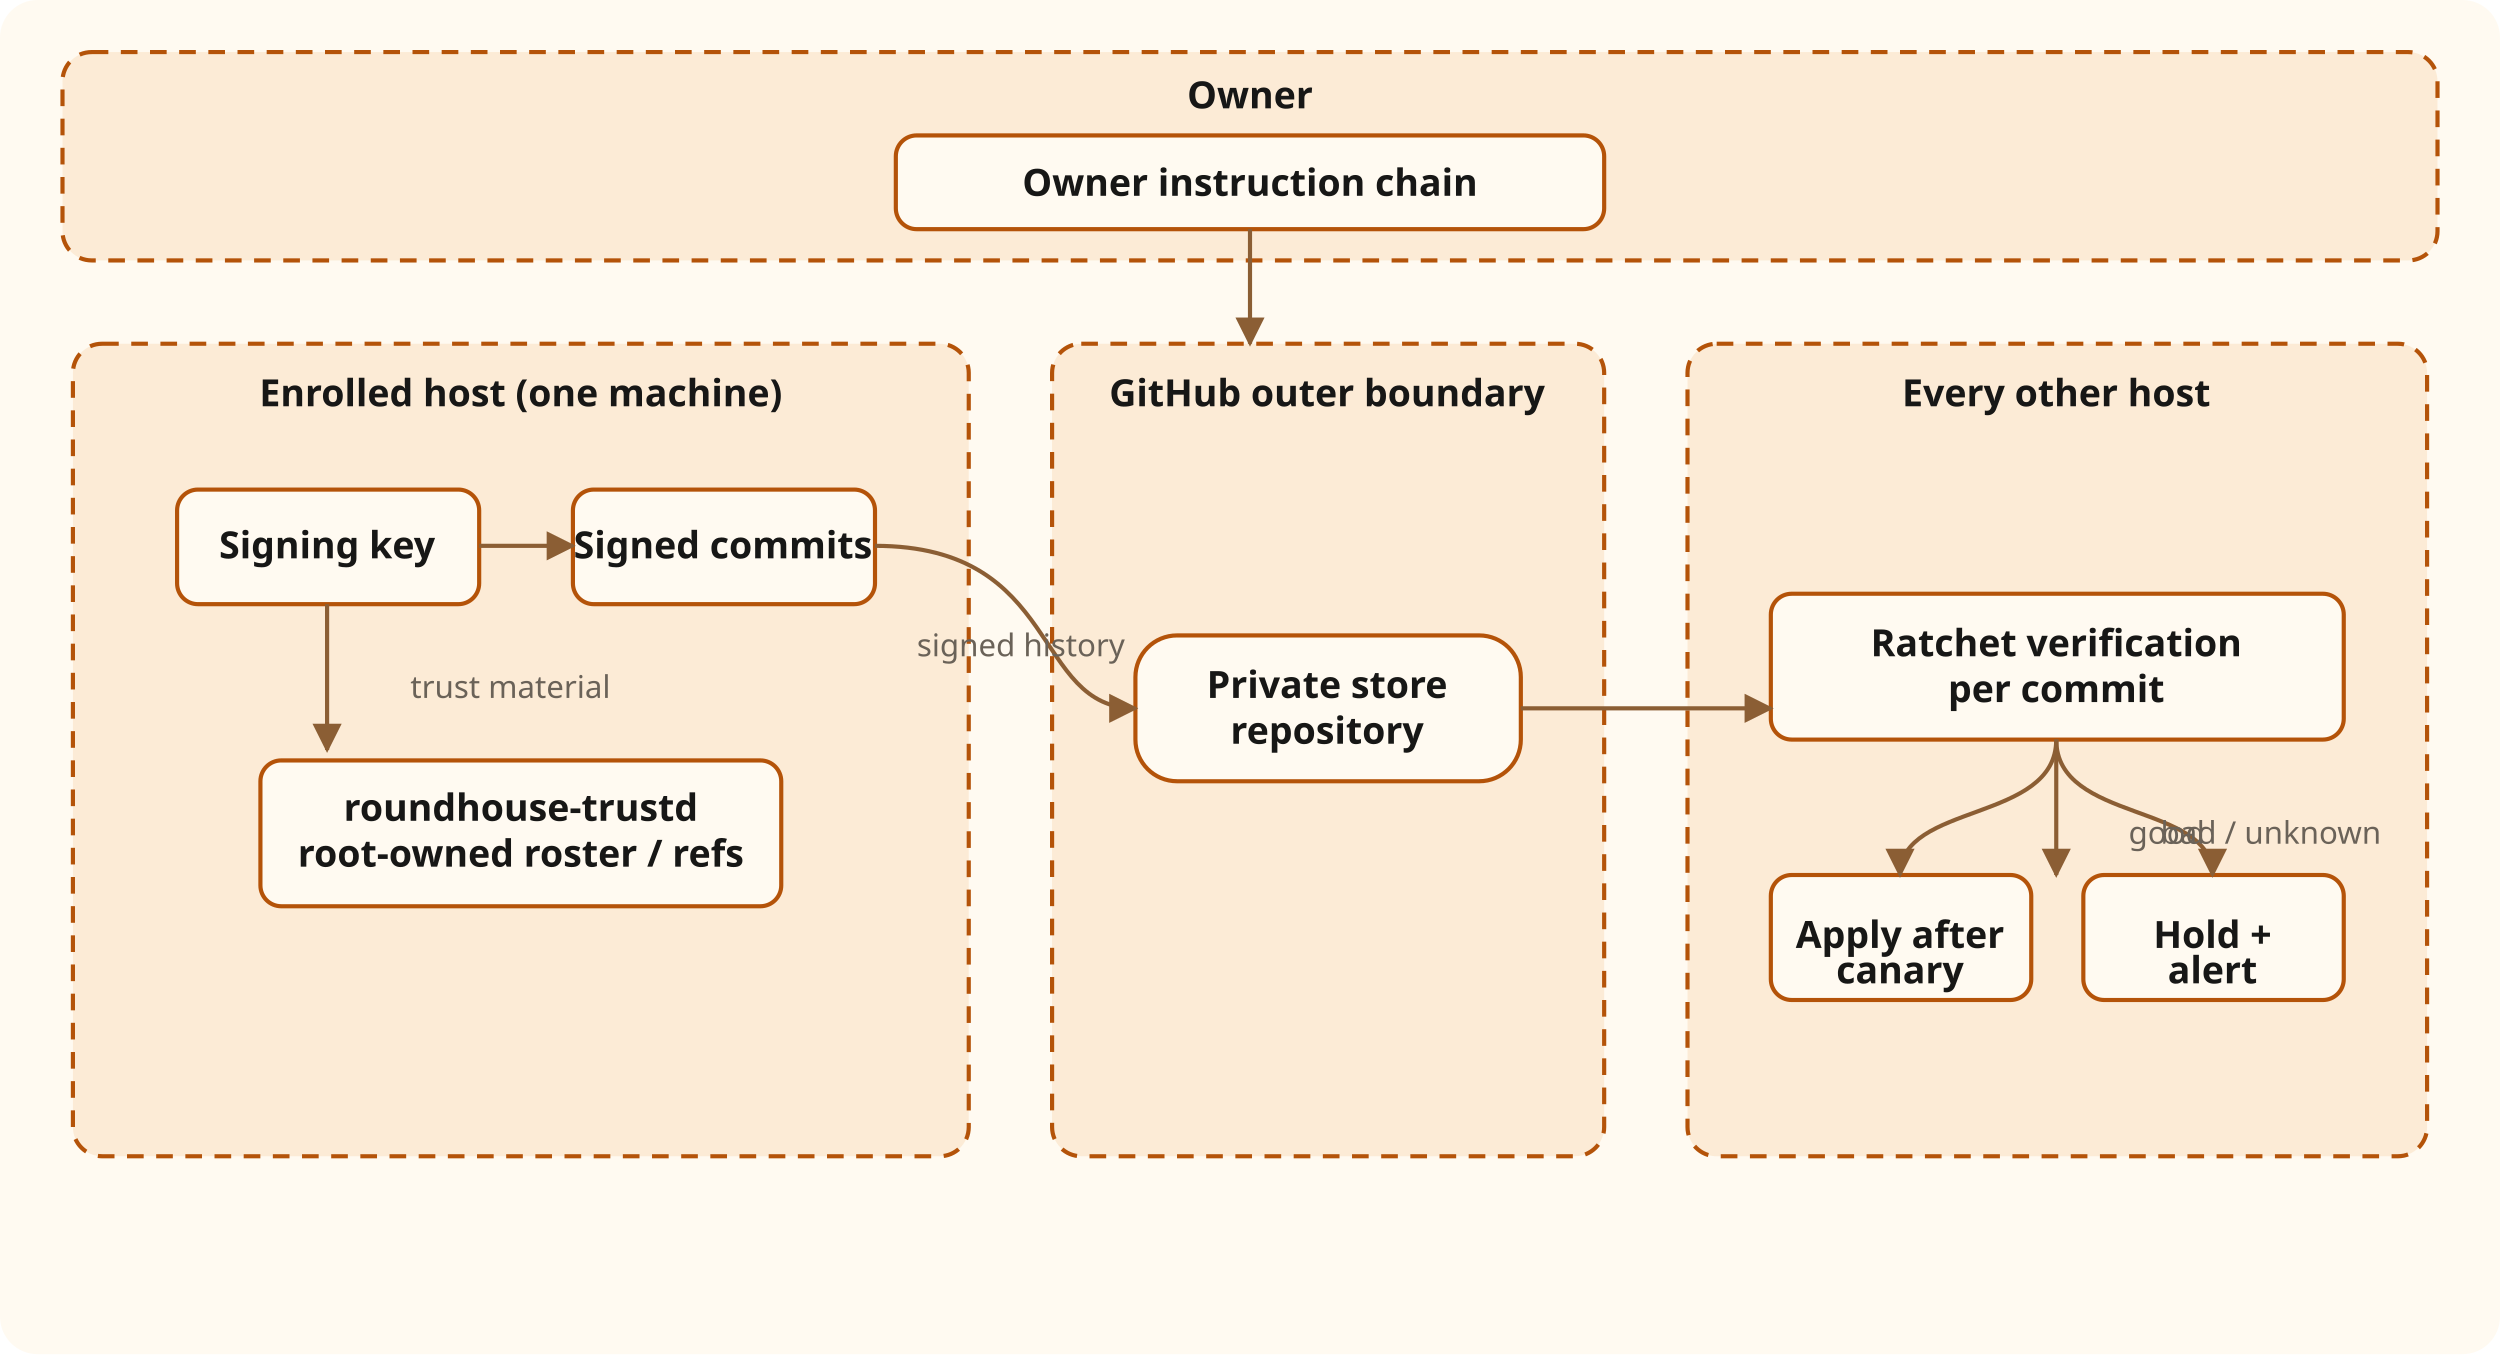
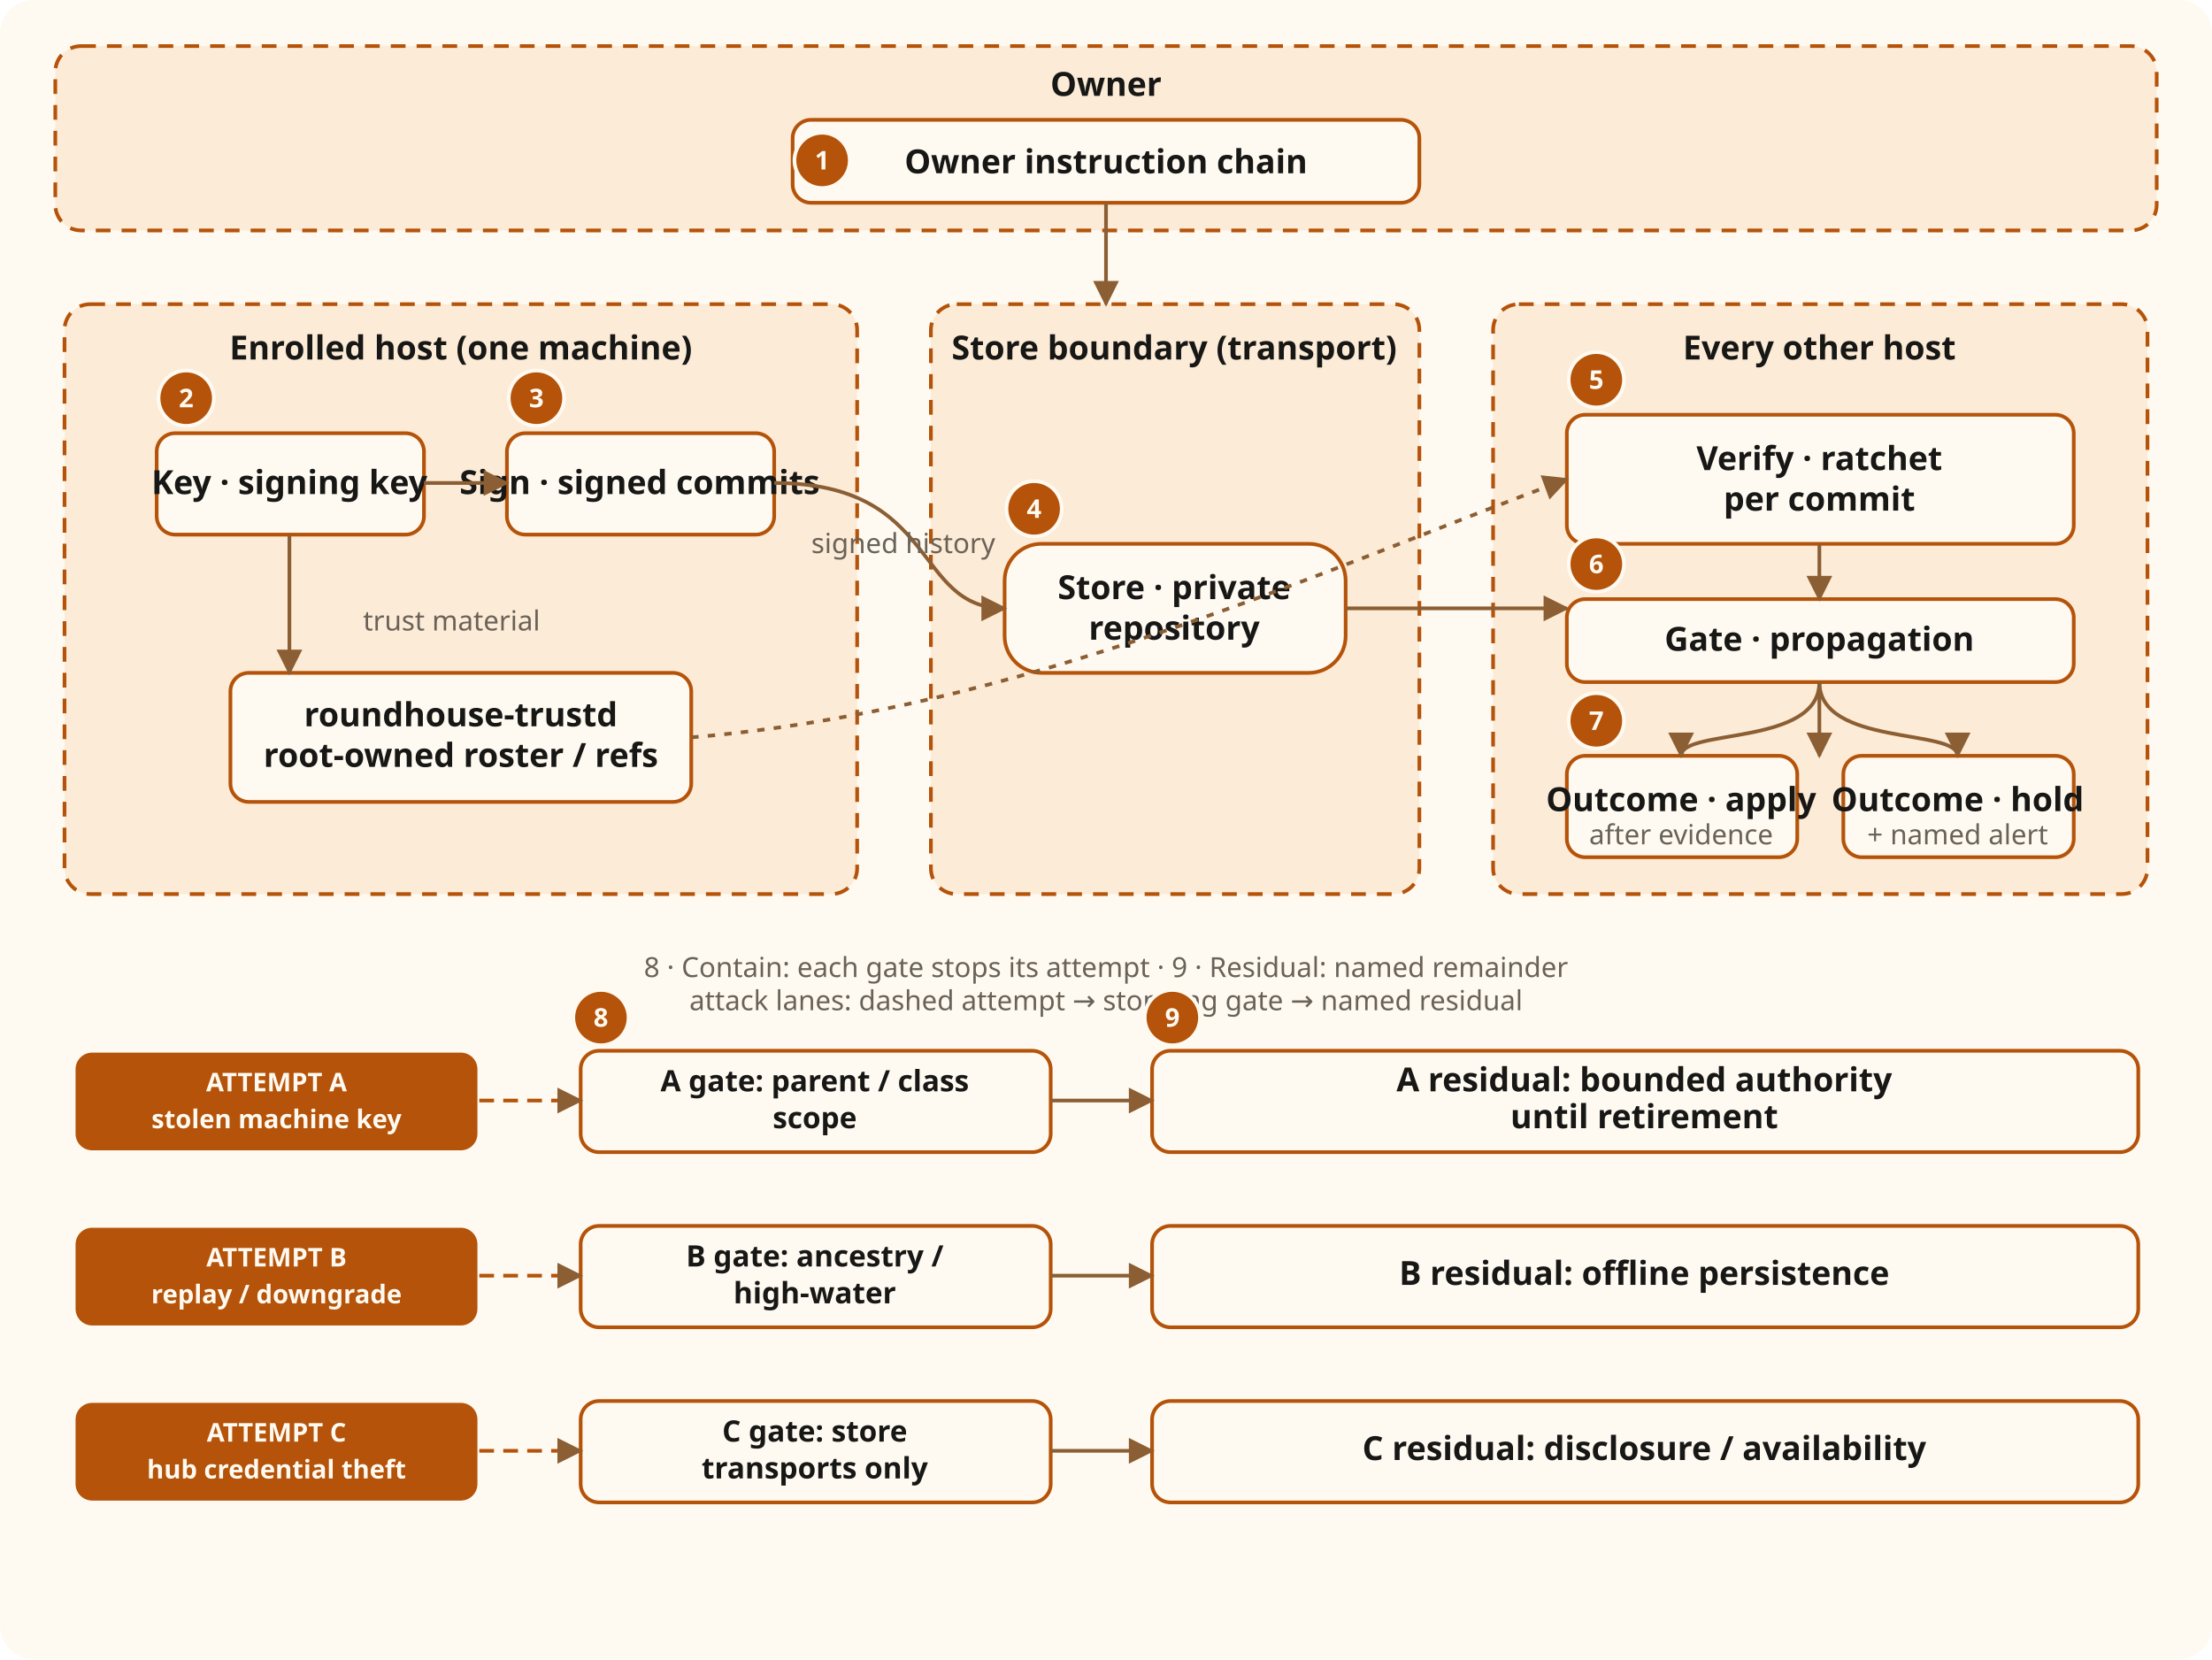
- <svg xmlns="http://www.w3.org/2000/svg" viewBox="0 0 1200 650" role="img" aria-labelledby="title desc">
+ <svg xmlns="http://www.w3.org/2000/svg" viewBox="0 0 1200 900" data-sequence="1,2,3,4,5,6,7,8,9" role="img" aria-labelledby="title desc">
  <style>
-     .bg{fill:#fffaf1}.zone{fill:#f4bf8440;stroke:#b45309;stroke-width:2;stroke-dasharray:8 6}.node{fill:#fffaf1;stroke:#b45309;stroke-width:2}.edge{fill:none;stroke:#8b5e34;stroke-width:2;marker-end:url(#arrow)}.label{fill:#171716;font:600 18px system-ui,sans-serif;text-anchor:middle}.small{fill:#6a6258;font:15px system-ui,sans-serif;text-anchor:middle}.arrow{fill:#8b5e34}
-     @media(prefers-color-scheme:dark){.bg{fill:#1c1b19}.zone{fill:#76512f55;stroke:#dfa05b}.node{fill:#25231f;stroke:#dfa05b}.edge{stroke:#dfa05b}.label{fill:#eee9df}.small{fill:#b2ada3}.arrow{fill:#dfa05b}}
+     .bg{fill:#fffaf1}.zone{fill:#f4bf8440;stroke:#b45309;stroke-width:2;stroke-dasharray:8 6}.node{fill:#fffaf1;stroke:#b45309;stroke-width:2}.edge{fill:none;stroke:#8b5e34;stroke-width:2;marker-end:url(#arrow)}.label{fill:#171716;font:600 18px system-ui,sans-serif;text-anchor:middle}.small{fill:#6a6258;font:15px system-ui,sans-serif;text-anchor:middle}.arrow{fill:#8b5e34}.attack-node{fill:#b45309;stroke:#fffaf1;stroke-width:2}.attack-label{fill:#fffaf1;font:700 14px system-ui,sans-serif;text-anchor:middle}.attack-gate{fill:#fffaf1;stroke:#b45309;stroke-width:2}.attack-gate-label{fill:#171716;font:600 16px system-ui,sans-serif;text-anchor:middle}.attack-edge{fill:none;stroke:#b45309;stroke-width:2;stroke-dasharray:8 5;marker-end:url(#arrow)}
+     @media(prefers-color-scheme:dark){.bg{fill:#1c1b19}.zone{fill:#76512f55;stroke:#dfa05b}.node{fill:#25231f;stroke:#dfa05b}.edge{stroke:#dfa05b}.label{fill:#eee9df}.small{fill:#b2ada3}.arrow{fill:#dfa05b}.attack-node{fill:#dfa05b;stroke:#1c1b19}.attack-label{fill:#1c1b19}.attack-gate{fill:#25231f;stroke:#dfa05b}.attack-gate-label{fill:#eee9df}.attack-edge{stroke:#dfa05b}}
+     .step-badge{fill:#b45309;stroke:#fffaf1;stroke-width:2}.step-number{fill:#fffaf1;font:700 14px system-ui,sans-serif;text-anchor:middle;dominant-baseline:middle}
+     @media(prefers-color-scheme:dark){.step-badge{fill:#dfa05b;stroke:#1c1b19}.step-number{fill:#1c1b19}}
  </style>
  <defs>
    <marker id="arrow" viewBox="0 0 10 10" refX="9" refY="5" markerWidth="7" markerHeight="7" orient="auto">
      <path class="arrow" d="M 0 0 L 10 5 L 0 10 z" />
    </marker>
  </defs>
-   <rect class="bg" width="1200" height="650" rx="18" />
+   <rect class="bg" width="1200" height="900" rx="18" />
  <rect class="zone" x="30" y="25" width="1140" height="100" rx="14" />
  <text class="label" x="600" y="52">Owner</text>
  <rect class="node" x="430" y="65" width="340" height="45" rx="10" />
  <text class="label" x="600" y="94">Owner instruction chain</text>
-   <rect class="zone" x="35" y="165" width="430" height="390" rx="14" />
+   <rect class="zone" x="35" y="165" width="430" height="320" rx="14" />
  <text class="label" x="250" y="195">Enrolled host (one machine)</text>
  <rect class="node" x="85" y="235" width="145" height="55" rx="10" />
-   <text class="label" x="157" y="268">Signing key</text>
+   <text class="label" x="157" y="268">Key · signing key</text>
  <rect class="node" x="275" y="235" width="145" height="55" rx="10" />
-   <text class="label" x="347" y="268">Signed commits</text>
+   <text class="label" x="347" y="268">Sign · signed commits</text>
  <rect class="node" x="125" y="365" width="250" height="70" rx="10" />
  <text class="label" x="250" y="394">roundhouse-trustd</text>
  <text class="label" x="250" y="416">root-owned roster / refs</text>
-   <rect class="zone" x="505" y="165" width="265" height="390" rx="14" />
-   <text class="label" x="637" y="195">GitHub outer boundary</text>
-   <rect class="node" x="545" y="305" width="185" height="70" rx="20" />
-   <text class="label" x="637" y="335">Private store</text>
-   <text class="label" x="637" y="357">repository</text>
-   <rect class="zone" x="810" y="165" width="355" height="390" rx="14" />
+   <rect class="zone" x="505" y="165" width="265" height="320" rx="14" />
+   <text class="label" x="637" y="195">Store boundary (transport)</text>
+   <rect class="node" x="545" y="295" width="185" height="70" rx="20" />
+   <text class="label" x="637" y="325">Store · private</text>
+   <text class="label" x="637" y="347">repository</text>
+   <rect class="zone" x="810" y="165" width="355" height="320" rx="14" />
  <text class="label" x="987" y="195">Every other host</text>
-   <rect class="node" x="850" y="285" width="275" height="70" rx="10" />
-   <text class="label" x="987" y="315">Ratchet verification</text>
-   <text class="label" x="987" y="337">per commit</text>
-   <rect class="node" x="850" y="420" width="125" height="60" rx="10" />
-   <rect class="node" x="1000" y="420" width="125" height="60" rx="10" />
-   <text class="label" x="912" y="455">Apply after</text>
-   <text class="label" x="912" y="472">canary</text>
-   <text class="label" x="1062" y="455">Hold +</text>
-   <text class="label" x="1062" y="472">alert</text>
+   <rect class="node" x="850" y="225" width="275" height="70" rx="10" />
+   <text class="label" x="987" y="255">Verify · ratchet</text>
+   <text class="label" x="987" y="277">per commit</text>
+   <rect class="node" x="850" y="325" width="275" height="45" rx="10" />
+   <text class="label" x="987" y="353">Gate · propagation</text>
+   <rect class="node" x="850" y="410" width="125" height="55" rx="10" />
+   <rect class="node" x="1000" y="410" width="125" height="55" rx="10" />
+   <text class="label" x="912" y="440">Outcome · apply</text>
+   <text class="label" x="1062" y="440">Outcome · hold</text>
+   <text class="small" x="912" y="458">after evidence</text>
+   <text class="small" x="1062" y="458">+ named alert</text>
  <g class="edge">
    <path d="M600 110v55" />
-     <path d="M157 290v70" />
+     <path d="M157 290v75" />
    <path d="M230 262h45" />
-     <path d="M420 262c90 0 75 78 125 78" />
-     <path d="M730 340h120" />
-     <path d="M987 355v65" />
-     <path d="M987 355c0 40-75 30-75 65" />
-     <path d="M987 355c0 40 75 30 75 65" />
+     <path d="M420 262c90 0 75 68 125 68" />
+     <path d="M730 330h120" />
+     <path d="M987 295v30" />
+     <path d="M987 370v40" />
+     <path d="M987 370c0 35-75 25-75 40" />
+     <path d="M987 370c0 35 75 25 75 40" />
  </g>
-   <g class="small">
-     <text x="245" y="335">trust material</text>
-     <text x="490" y="315">signed history</text>
-     <text x="1040" y="405">good</text>
-     <text x="1090" y="405">bad / unknown</text>
+   <path class="edge" d="M375 400c180-15 340-90 475-140" stroke-dasharray="4 5" />
+   <text class="small" x="245" y="342">trust material</text>
+   <text class="small" x="490" y="300">signed history</text>
+   <text class="small" x="600" y="530">8 · Contain: each gate stops its attempt · 9 · Residual: named remainder</text>
+   <text class="small" x="600" y="548">attack lanes: dashed attempt → stopping gate → named residual</text>
+   <g class="attack-lanes">
+     <rect class="attack-node" x="40" y="570" width="220" height="55" rx="10" />
+     <text class="attack-label" x="150" y="592">ATTEMPT A</text>
+     <text class="attack-label" x="150" y="612">stolen machine key</text>
+     <rect class="attack-gate" x="315" y="570" width="255" height="55" rx="10" />
+     <text class="attack-gate-label" x="442" y="592">A gate: parent / class</text>
+     <text class="attack-gate-label" x="442" y="612">scope</text>
+     <rect class="node" x="625" y="570" width="535" height="55" rx="10" />
+     <text class="label" x="892" y="592">A residual: bounded authority</text>
+     <text class="label" x="892" y="612">until retirement</text>
+     <path class="attack-edge" d="M260 597h55" />
+     <path class="edge" d="M570 597h55" />
+     <rect class="attack-node" x="40" y="665" width="220" height="55" rx="10" />
+     <text class="attack-label" x="150" y="687">ATTEMPT B</text>
+     <text class="attack-label" x="150" y="707">replay / downgrade</text>
+     <rect class="attack-gate" x="315" y="665" width="255" height="55" rx="10" />
+     <text class="attack-gate-label" x="442" y="687">B gate: ancestry /</text>
+     <text class="attack-gate-label" x="442" y="707">high-water</text>
+     <rect class="node" x="625" y="665" width="535" height="55" rx="10" />
+     <text class="label" x="892" y="697">B residual: offline persistence</text>
+     <path class="attack-edge" d="M260 692h55" />
+     <path class="edge" d="M570 692h55" />
+     <rect class="attack-node" x="40" y="760" width="220" height="55" rx="10" />
+     <text class="attack-label" x="150" y="782">ATTEMPT C</text>
+     <text class="attack-label" x="150" y="802">hub credential theft</text>
+     <rect class="attack-gate" x="315" y="760" width="255" height="55" rx="10" />
+     <text class="attack-gate-label" x="442" y="782">C gate: store</text>
+     <text class="attack-gate-label" x="442" y="802">transports only</text>
+     <rect class="node" x="625" y="760" width="535" height="55" rx="10" />
+     <text class="label" x="892" y="792">C residual: disclosure / availability</text>
+     <path class="attack-edge" d="M260 787h55" />
+     <path class="edge" d="M570 787h55" />
+   </g>
+   <g class="step-marker" data-step="1" data-step-label="Instruction" aria-label="Step 1: Instruction">
+     <circle class="step-badge" cx="446" cy="87" r="15" />
+     <text class="step-number" x="446" y="87">1</text>
+   </g>
+   <g class="step-marker" data-step="2" data-step-label="Key" aria-label="Step 2: Key">
+     <circle class="step-badge" cx="101" cy="216" r="15" />
+     <text class="step-number" x="101" y="216">2</text>
+   </g>
+   <g class="step-marker" data-step="3" data-step-label="Sign" aria-label="Step 3: Sign">
+     <circle class="step-badge" cx="291" cy="216" r="15" />
+     <text class="step-number" x="291" y="216">3</text>
+   </g>
+   <g class="step-marker" data-step="4" data-step-label="Store" aria-label="Step 4: Store">
+     <circle class="step-badge" cx="561" cy="276" r="15" />
+     <text class="step-number" x="561" y="276">4</text>
+   </g>
+   <g class="step-marker" data-step="5" data-step-label="Verify" aria-label="Step 5: Verify">
+     <circle class="step-badge" cx="866" cy="206" r="15" />
+     <text class="step-number" x="866" y="206">5</text>
+   </g>
+   <g class="step-marker" data-step="6" data-step-label="Gate" aria-label="Step 6: Gate">
+     <circle class="step-badge" cx="866" cy="306" r="15" />
+     <text class="step-number" x="866" y="306">6</text>
+   </g>
+   <g class="step-marker" data-step="7" data-step-label="Outcome" aria-label="Step 7: Outcome">
+     <circle class="step-badge" cx="866" cy="391" r="15" />
+     <text class="step-number" x="866" y="391">7</text>
+   </g>
+   <g class="step-marker" data-step="8" data-step-label="Contain" aria-label="Step 8: Contain">
+     <circle class="step-badge" cx="326" cy="552" r="15" />
+     <text class="step-number" x="326" y="552">8</text>
+   </g>
+   <g class="step-marker" data-step="9" data-step-label="Residual" aria-label="Step 9: Residual">
+     <circle class="step-badge" cx="636" cy="552" r="15" />
+     <text class="step-number" x="636" y="552">9</text>
  </g>
</svg>
